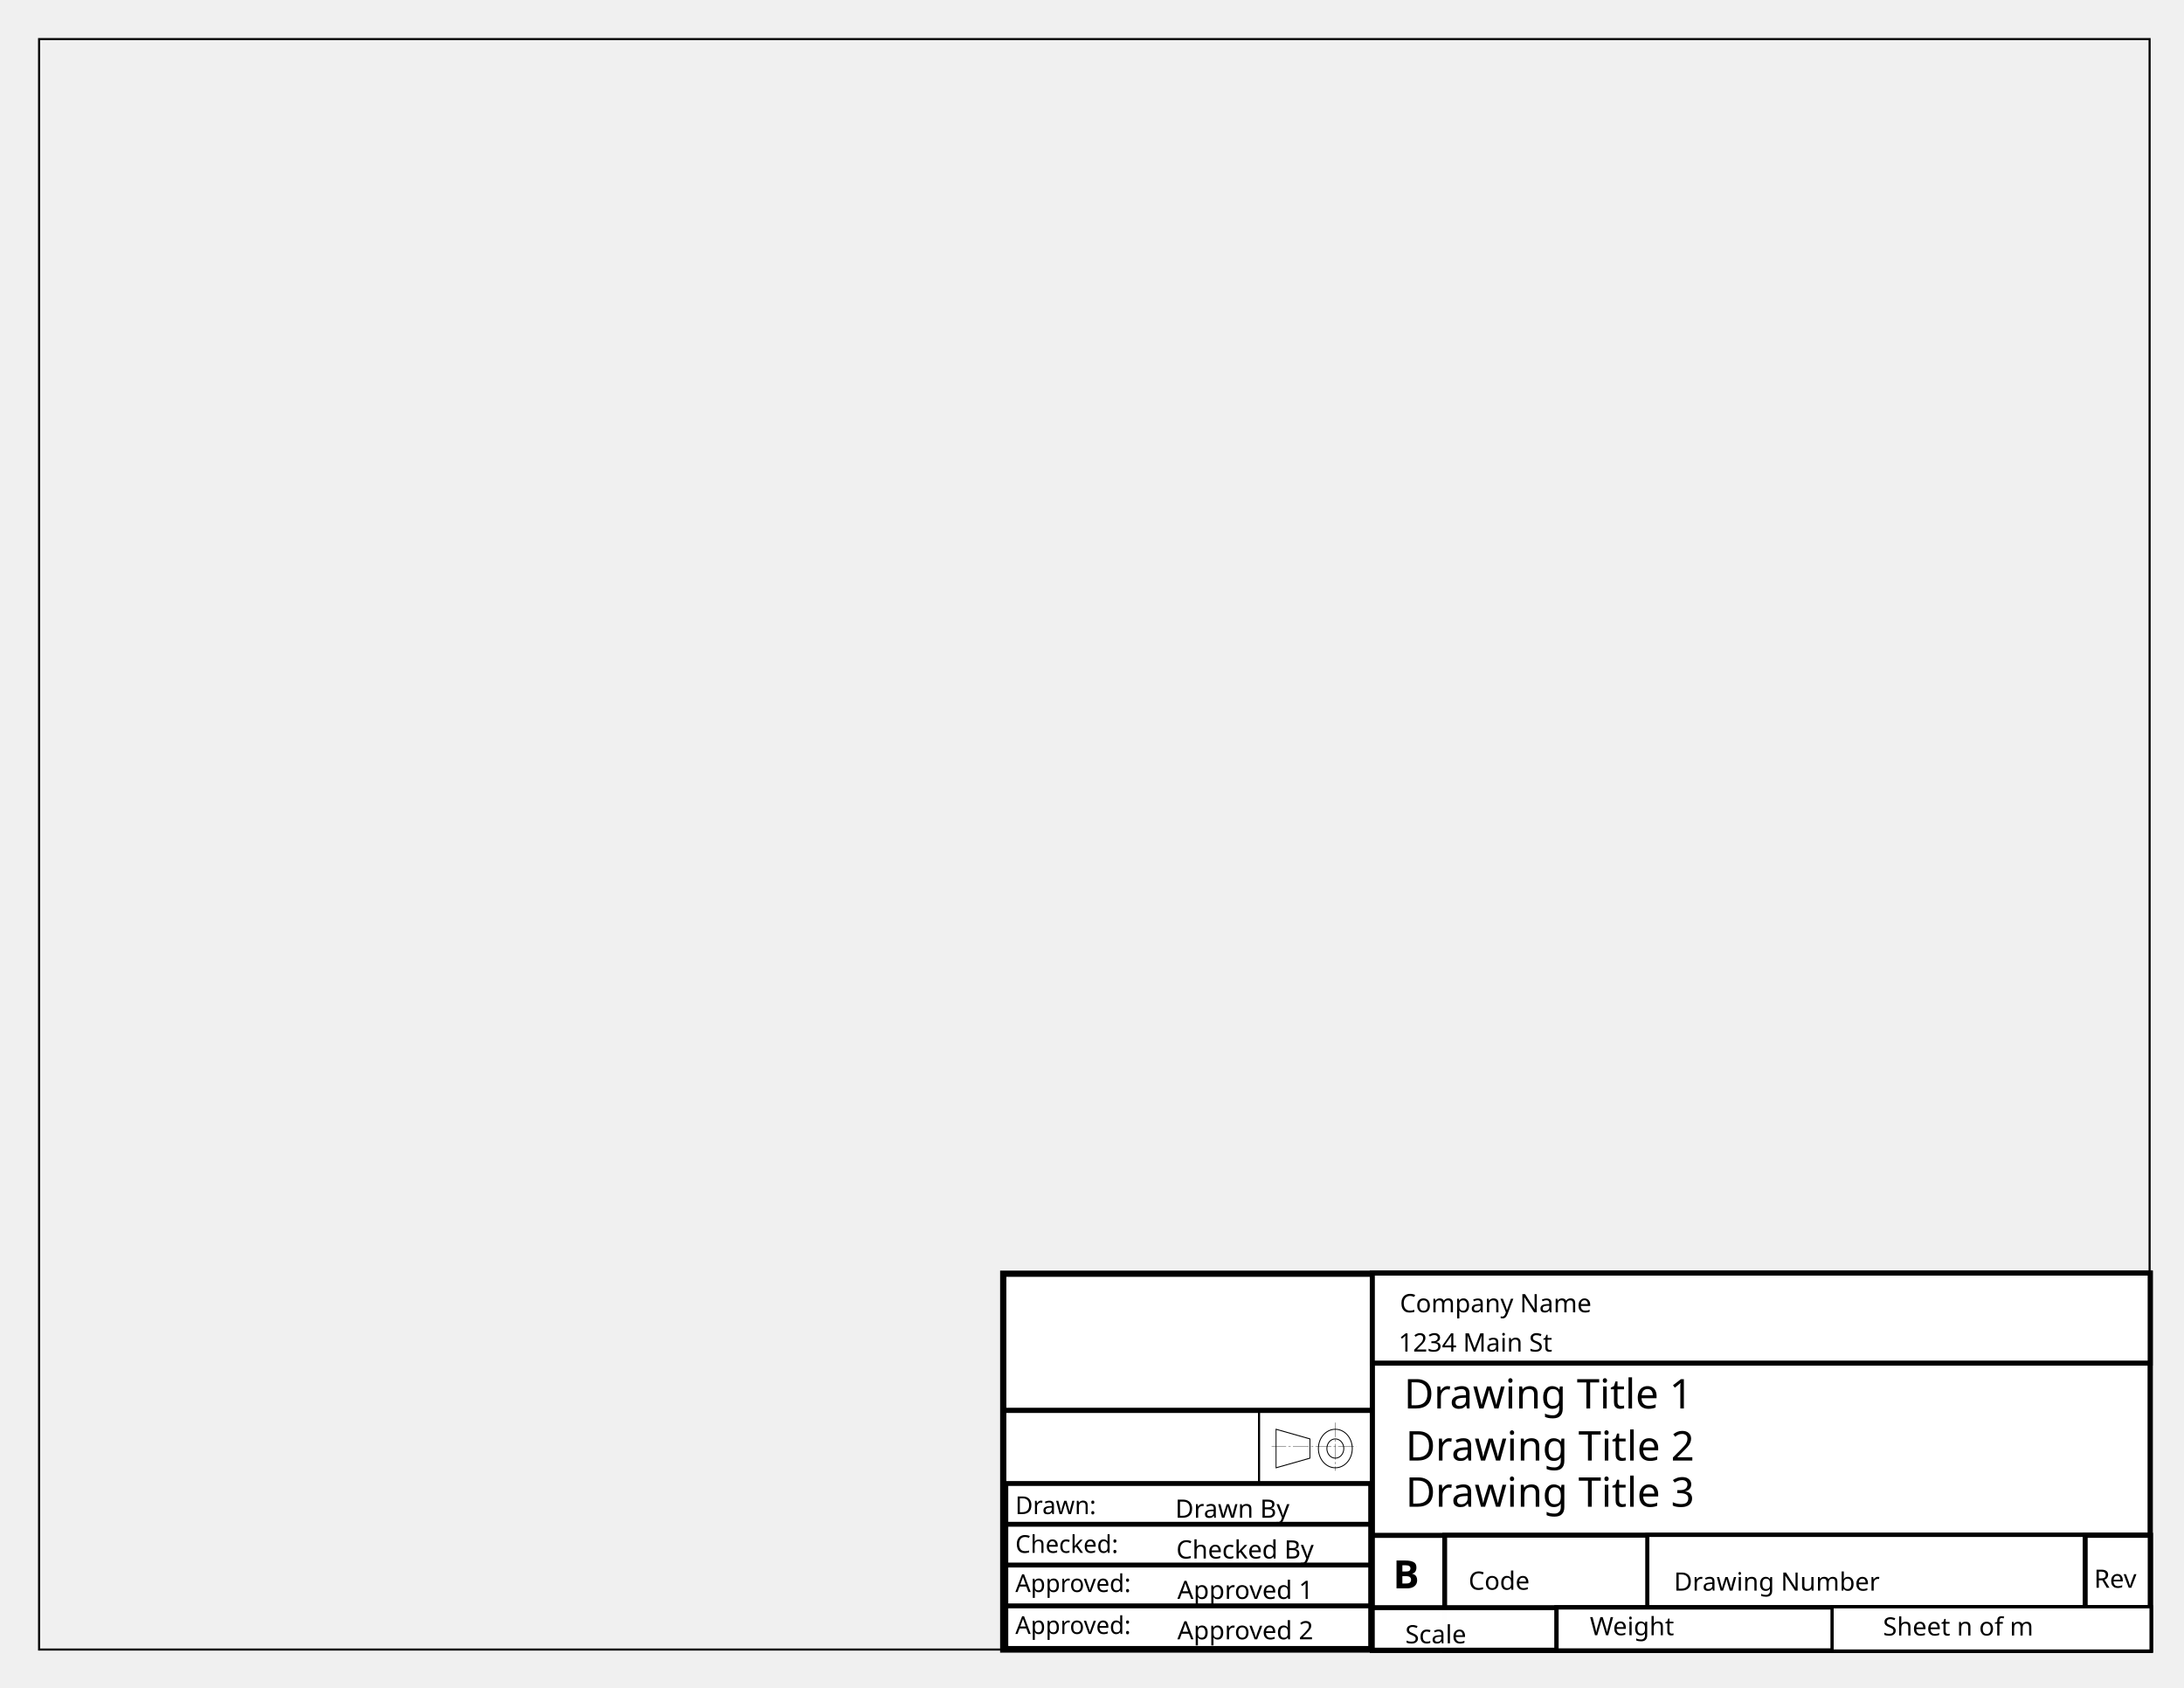
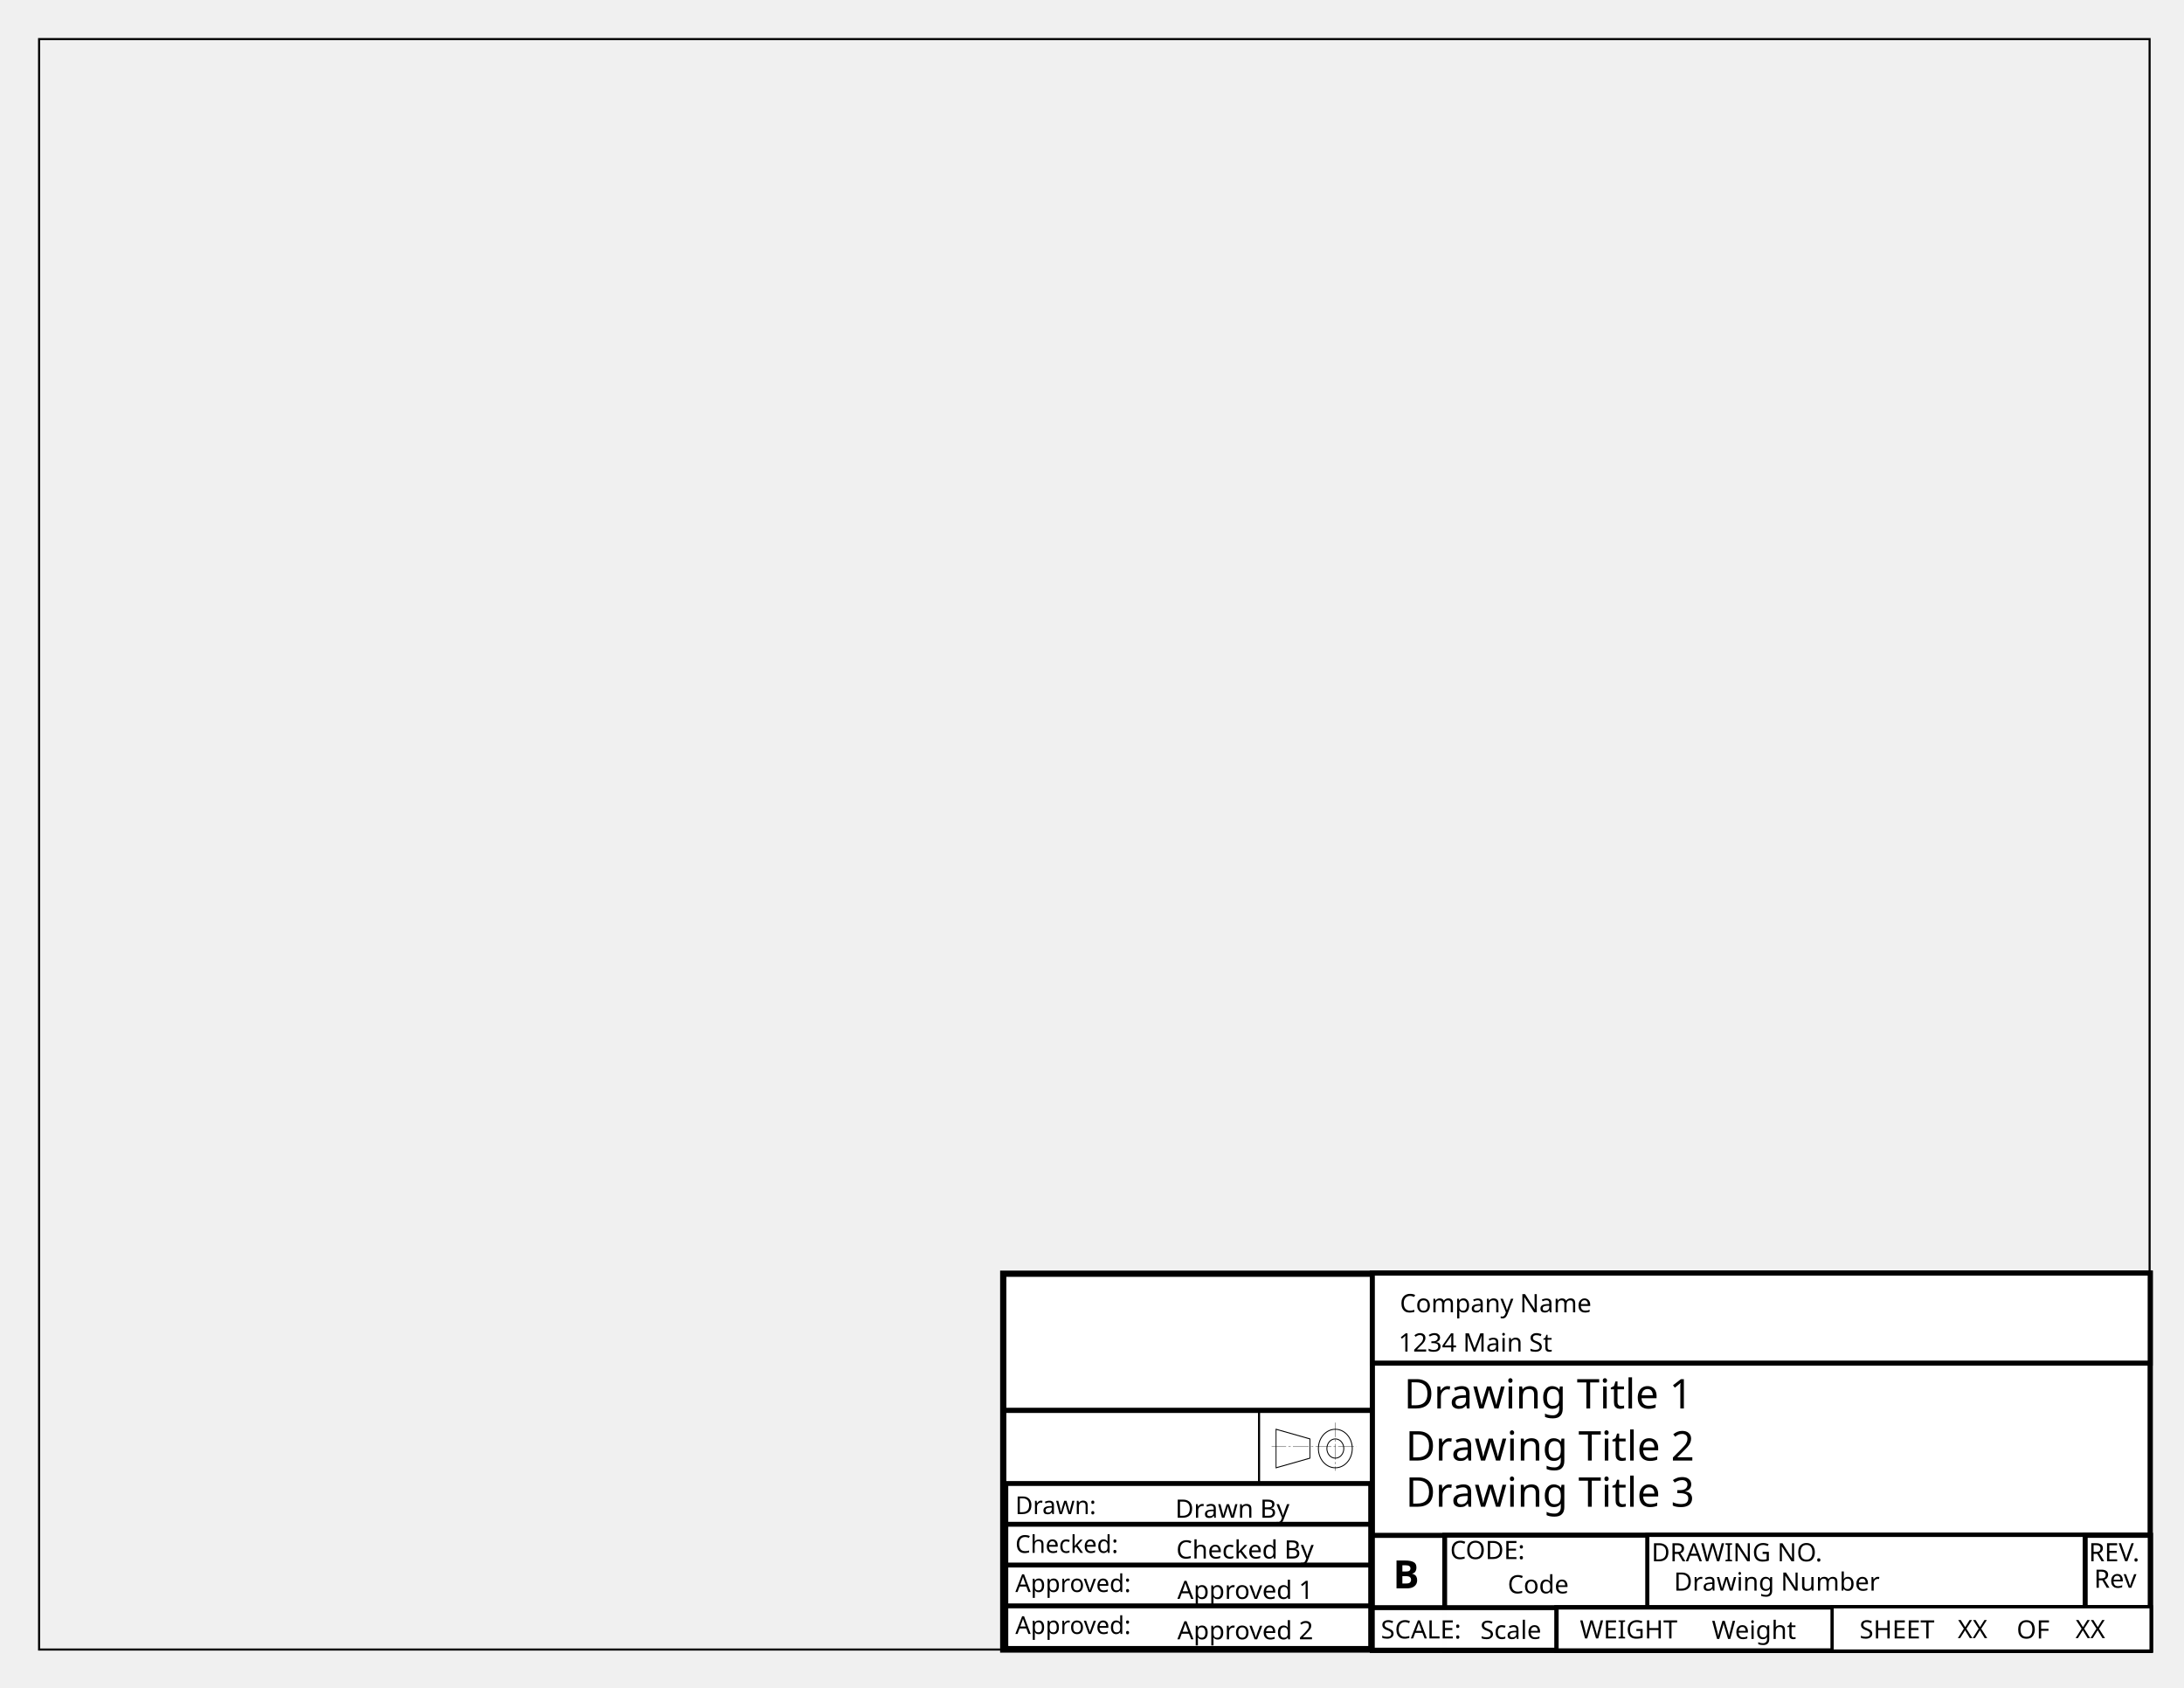
<svg xmlns="http://www.w3.org/2000/svg" xmlns:ns1="http://www.freecadweb.org/wiki/index.php?title=Svg_Namespace" id="svg1061" version="1.1" viewBox="0 0 279.4 215.9" height="8.5in" width="11in">
  <defs id="defs1055" />
  <rect style="fill:none;fill-opacity:0;stroke:#000000;stroke-width:0.265" id="rect762" width="270" height="206" x="5" y="5" />
  <rect y="162.926" x="128.344" height="48.074" width="146.656" id="rect2985" style="color:#000000;display:inline;overflow:visible;visibility:visible;fill:#ffffff;fill-opacity:0.996;fill-rule:nonzero;stroke:#000000;stroke-width:0.798;stroke-linecap:round;stroke-linejoin:miter;stroke-miterlimit:4;stroke-dasharray:none;stroke-dashoffset:0;stroke-opacity:1;marker:none;enable-background:accumulate" />
  <rect y="162.855" x="175.568" height="48.216" width="99.501" id="rect3757" style="color:#000000;display:inline;overflow:visible;visibility:visible;fill:#ffffff;fill-opacity:0.996;fill-rule:nonzero;stroke:#000000;stroke-width:0.658;stroke-linecap:round;stroke-linejoin:miter;stroke-miterlimit:4;stroke-dasharray:none;stroke-dashoffset:0;stroke-opacity:1;marker:none;enable-background:accumulate" />
  <rect y="162.848" x="175.561" height="11.518" width="99.514" id="rect3767" style="color:#000000;display:inline;overflow:visible;visibility:visible;fill:#ffffff;fill-opacity:0.996;fill-rule:nonzero;stroke:#000000;stroke-width:0.645;stroke-linecap:round;stroke-linejoin:miter;stroke-miterlimit:4;stroke-dasharray:none;stroke-dashoffset:0;stroke-opacity:1;marker:none;enable-background:accumulate" />
  <rect style="color:#000000;display:inline;overflow:visible;visibility:visible;fill:#ffffff;fill-opacity:0.996;fill-rule:nonzero;stroke:#000000;stroke-width:0.649;stroke-linecap:round;stroke-linejoin:miter;stroke-miterlimit:4;stroke-dasharray:none;stroke-dashoffset:0;stroke-opacity:1;marker:none;enable-background:accumulate" id="rect3868" width="99.51" height="14.677" x="175.563" y="196.399" />
  <rect y="196.384" x="184.821" height="14.708" width="90.267" id="rect3765" style="color:#000000;display:inline;overflow:visible;visibility:visible;fill:#ffffff;fill-opacity:0.996;fill-rule:nonzero;stroke:#000000;stroke-width:0.618;stroke-linecap:round;stroke-linejoin:miter;stroke-miterlimit:4;stroke-dasharray:none;stroke-dashoffset:0;stroke-opacity:1;marker:none;enable-background:accumulate" />
  <rect y="196.336" x="210.739" height="14.804" width="64.396" id="rect3870" style="color:#000000;display:inline;overflow:visible;visibility:visible;fill:#ffffff;fill-opacity:0.996;fill-rule:nonzero;stroke:#000000;stroke-width:0.524;stroke-linecap:round;stroke-linejoin:miter;stroke-miterlimit:4;stroke-dasharray:none;stroke-dashoffset:0;stroke-opacity:1;marker:none;enable-background:accumulate" />
  <rect style="color:#000000;display:inline;overflow:visible;visibility:visible;fill:#ffffff;fill-opacity:0.996;fill-rule:nonzero;stroke:#000000;stroke-width:0.639;stroke-linecap:round;stroke-linejoin:miter;stroke-miterlimit:4;stroke-dasharray:none;stroke-dashoffset:0;stroke-opacity:1;marker:none;enable-background:accumulate" id="rect3872" width="8.32" height="14.687" x="266.758" y="196.394" />
  <rect style="color:#000000;display:inline;overflow:visible;visibility:visible;fill:#ffffff;fill-opacity:0.996;fill-rule:nonzero;stroke:#000000;stroke-width:0.634;stroke-linecap:round;stroke-linejoin:miter;stroke-miterlimit:4;stroke-dasharray:none;stroke-dashoffset:0;stroke-opacity:1;marker:none;enable-background:accumulate" id="rect3864" width="99.525" height="5.442" x="175.556" y="205.641" />
  <rect y="205.603" x="199.118" height="5.52" width="76" id="rect3763" style="color:#000000;display:inline;overflow:visible;visibility:visible;fill:#ffffff;fill-opacity:0.996;fill-rule:nonzero;stroke:#000000;stroke-width:0.558;stroke-linecap:round;stroke-linejoin:miter;stroke-miterlimit:4;stroke-dasharray:none;stroke-dashoffset:0;stroke-opacity:1;marker:none;enable-background:accumulate" />
  <rect y="205.53" x="234.378" height="5.666" width="40.811" id="rect3866" style="color:#000000;display:inline;overflow:visible;visibility:visible;fill:#ffffff;fill-opacity:0.996;fill-rule:nonzero;stroke:#000000;stroke-width:0.414;stroke-linecap:round;stroke-linejoin:miter;stroke-miterlimit:4;stroke-dasharray:none;stroke-dashoffset:0;stroke-opacity:1;marker:none;enable-background:accumulate" />
  <path id="path5183" d="M 175.395,180.406 H 128.392" style="fill:none;stroke:#000000;stroke-width:0.665;stroke-linecap:butt;stroke-linejoin:miter;stroke-miterlimit:4;stroke-dasharray:none;stroke-opacity:1" />
  <path id="path5185" d="m 161.071,180.55 v 9.056" style="fill:none;stroke:#000000;stroke-width:0.266;stroke-linecap:butt;stroke-linejoin:miter;stroke-miterlimit:4;stroke-dasharray:none;stroke-opacity:1" />
  <rect style="color:#000000;display:inline;overflow:visible;visibility:visible;fill:#ffffff;fill-opacity:0.996;fill-rule:nonzero;stroke:#000000;stroke-width:0.625;stroke-linecap:round;stroke-linejoin:miter;stroke-miterlimit:4;stroke-dasharray:none;stroke-dashoffset:0;stroke-opacity:1;marker:none;enable-background:accumulate" id="rect5966" width="46.677" height="5.451" x="128.675" y="189.759" />
  <rect y="194.976" x="128.675" height="5.451" width="46.677" id="rect6005" style="color:#000000;display:inline;overflow:visible;visibility:visible;fill:#ffffff;fill-opacity:0.996;fill-rule:nonzero;stroke:#000000;stroke-width:0.625;stroke-linecap:round;stroke-linejoin:miter;stroke-miterlimit:4;stroke-dasharray:none;stroke-dashoffset:0;stroke-opacity:1;marker:none;enable-background:accumulate" />
  <rect style="color:#000000;display:inline;overflow:visible;visibility:visible;fill:#ffffff;fill-opacity:0.996;fill-rule:nonzero;stroke:#000000;stroke-width:0.625;stroke-linecap:round;stroke-linejoin:miter;stroke-miterlimit:4;stroke-dasharray:none;stroke-dashoffset:0;stroke-opacity:1;marker:none;enable-background:accumulate" id="rect6007" width="46.677" height="5.451" x="128.675" y="200.194" />
  <rect y="205.412" x="128.675" height="5.451" width="46.677" id="rect6009" style="color:#000000;display:inline;overflow:visible;visibility:visible;fill:#ffffff;fill-opacity:0.996;fill-rule:nonzero;stroke:#000000;stroke-width:0.625;stroke-linecap:round;stroke-linejoin:miter;stroke-miterlimit:4;stroke-dasharray:none;stroke-dashoffset:0;stroke-opacity:1;marker:none;enable-background:accumulate" />
  <line x1="162.681" y1="185.05" x2="173.516" y2="185.05" id="line5117" style="stroke:#404040;stroke-width:0.058;stroke-dasharray:2.022, 0.289, 0.289, 0.289;stroke-dashoffset:17.5" />
  <line x1="170.807" y1="181.97" x2="170.807" y2="188.13" id="line5119" style="stroke:#404040;stroke-width:0.058;stroke-dasharray:2.022, 0.289, 0.289, 0.289;stroke-dashoffset:17.5" />
  <polygon transform="matrix(0.05417425,0,0,0.06159218,162.7042,182.2089)" points="10,90 10,10 90,30 90,70 " id="polygon5123" style="fill:none;stroke:#000000;stroke-width:2" />
  <ellipse cx="170.83" cy="185.288" id="circle5125" style="fill:none;stroke:#000000;stroke-width:0.116" rx="1.083" ry="1.232" />
  <ellipse cx="170.83" cy="185.288" id="circle5127" style="fill:none;stroke:#000000;stroke-width:0.116" rx="2.167" ry="2.464" />
  <text transform="scale(0.987829,1.012321)" style="font-style:normal;font-variant:normal;font-weight:normal;font-stretch:normal;font-size:3.114px;line-height:0%;font-family:sans-serif;-inkscape-font-specification:sans-serif;text-align:start;letter-spacing:0px;word-spacing:0px;writing-mode:lr-tb;text-anchor:start;fill:#000000;fill-opacity:1;stroke:none" x="131.497" y="191.312" id="text3332">
    <tspan id="tspan3334" x="131.497" y="191.312">Drawn:</tspan>
  </text>
  <text transform="scale(0.987829,1.012321)" id="text3348" y="196.214" x="131.497" style="font-style:normal;font-variant:normal;font-weight:normal;font-stretch:normal;font-size:3.114px;line-height:0%;font-family:sans-serif;-inkscape-font-specification:Sans;text-align:start;letter-spacing:0px;word-spacing:0px;writing-mode:lr-tb;text-anchor:start;fill:#000000;fill-opacity:1;stroke:none">
    <tspan style="font-family:sans-serif" y="196.214" x="131.497" id="tspan3350">Checked:</tspan>
  </text>
  <text transform="scale(0.987829,1.012321)" style="font-style:normal;font-variant:normal;font-weight:normal;font-stretch:normal;font-size:3.114px;line-height:0%;font-family:sans-serif;-inkscape-font-specification:Sans;text-align:start;letter-spacing:0px;word-spacing:0px;writing-mode:lr-tb;text-anchor:start;fill:#000000;fill-opacity:1;stroke:none" x="131.497" y="201.163" id="text3364">
    <tspan style="font-family:sans-serif" id="tspan3366" x="131.497" y="201.163">Approved:</tspan>
  </text>
  <text transform="scale(0.987829,1.012321)" id="text3380" y="206.461" x="131.497" style="font-style:normal;font-variant:normal;font-weight:normal;font-stretch:normal;font-size:3.114px;line-height:0%;font-family:sans-serif;-inkscape-font-specification:Sans;text-align:start;letter-spacing:0px;word-spacing:0px;writing-mode:lr-tb;text-anchor:start;fill:#000000;fill-opacity:1;stroke:none">
    <tspan style="font-family:sans-serif" y="206.461" x="131.497" id="tspan3382">Approved:</tspan>
  </text>
  <text ns1:editable="CompanyName" id="BlockACompany" y="167.862" x="179.082" style="color:#000000;font-style:normal;font-variant:normal;font-weight:normal;font-stretch:normal;font-size:3.244px;line-height:0%;font-family:sans-serif;-inkscape-font-specification:sans-serif;text-align:start;writing-mode:lr-tb;text-anchor:start;display:inline;overflow:visible;visibility:visible;fill:#000000;fill-opacity:1;fill-rule:evenodd;marker:none;enable-background:accumulate">
    <tspan y="167.862" x="179.082" id="tspan6595">Company Name</tspan>
  </text>
  <text ns1:editable="CompanyAddress" id="BlockAAddress" y="172.882" x="178.907" style="color:#000000;font-style:normal;font-variant:normal;font-weight:normal;font-stretch:normal;font-size:3.244px;line-height:0%;font-family:sans-serif;-inkscape-font-specification:sans-serif;text-align:start;writing-mode:lr-tb;text-anchor:start;display:inline;overflow:visible;visibility:visible;fill:#000000;fill-opacity:1;fill-rule:evenodd;marker:none;enable-background:accumulate">
    <tspan y="172.882" x="178.907" id="tspan6603">1234 Main St</tspan>
  </text>
  <text ns1:editable="DrawingTitle1" id="BlockB Title1" style="font-style:normal;font-variant:normal;font-weight:normal;font-stretch:normal;font-size:5.242px;line-height:0%;font-family:sans-serif;-inkscape-font-specification:Sans;text-align:start;letter-spacing:0px;word-spacing:0px;writing-mode:lr-tb;text-anchor:start;fill:#000000;fill-opacity:1;stroke:none" y="180.161" x="179.597">
    <tspan id="tspan4467">Drawing Title 1</tspan>
  </text>
  <text ns1:editable="DrawingTitle2" id="BlockBTitle2" y="186.831" x="179.803" style="font-style:normal;font-variant:normal;font-weight:normal;font-stretch:normal;font-size:5.242px;line-height:0%;font-family:sans;-inkscape-font-specification:sans;text-align:start;letter-spacing:0px;word-spacing:0px;writing-mode:lr-tb;text-anchor:start;fill:#000000;fill-opacity:1;stroke:none">
    <tspan y="186.831" x="179.803" id="tspan3762-4">Drawing Title 2</tspan>
  </text>
  <text ns1:editable="DrawingTitle3" id="BlockB Title3" y="192.734" x="179.803" style="font-style:normal;font-variant:normal;font-weight:normal;font-stretch:normal;font-size:5.242px;line-height:0%;font-family:sans;-inkscape-font-specification:sans;text-align:start;letter-spacing:0px;word-spacing:0px;writing-mode:lr-tb;text-anchor:start;fill:#000000;fill-opacity:1;stroke:none">
    <tspan y="192.734" x="179.803" id="tspan3766-5">Drawing Title 3</tspan>
  </text>
  <text ns1:editable="DrawingNumber" id="BlockC DrawingNumber" y="203.464" x="214.147" style="color:#000000;font-style:normal;font-variant:normal;font-weight:normal;font-stretch:normal;font-size:3.24px;line-height:0%;font-family:sans-serif;-inkscape-font-specification:Sans;text-indent:0;text-align:start;text-decoration:none;text-decoration-line:none;letter-spacing:0px;word-spacing:0px;text-transform:none;writing-mode:lr-tb;direction:ltr;baseline-shift:baseline;text-anchor:start;display:inline;overflow:visible;visibility:visible;fill:#000000;fill-opacity:1;fill-rule:nonzero;stroke:none;stroke-width:1px;marker:none;enable-background:accumulate">
    <tspan y="203.464" x="214.147" id="tspan3792-9">Drawing Number</tspan>
  </text>
  <text ns1:editable="Revision" id="BlockD Revision" y="203.095" x="267.897" style="color:#000000;font-style:normal;font-variant:normal;font-weight:normal;font-stretch:normal;font-size:3.24px;line-height:0%;font-family:sans-serif;-inkscape-font-specification:Sans;text-indent:0;text-align:start;text-decoration:none;text-decoration-line:none;letter-spacing:0px;word-spacing:0px;text-transform:none;writing-mode:lr-tb;direction:ltr;baseline-shift:baseline;text-anchor:start;display:inline;overflow:visible;visibility:visible;fill:#000000;fill-opacity:1;fill-rule:nonzero;stroke:none;stroke-width:1px;marker:none;enable-background:accumulate">
    <tspan y="203.095" x="267.897" id="tspan3796-0">Rev</tspan>
  </text>
  <text ns1:editable="DrawnBy" id="BlockE DrawnBy" y="194.139" x="150.351" style="color:#000000;font-style:normal;font-variant:normal;font-weight:normal;font-stretch:normal;font-size:3.24px;line-height:0%;font-family:sans-serif;-inkscape-font-specification:sans-serif;text-align:start;writing-mode:lr-tb;text-anchor:start;display:inline;overflow:visible;visibility:visible;fill:#000000;fill-opacity:1;fill-rule:evenodd;stroke:none;stroke-width:1;stroke-linecap:round;stroke-linejoin:round;stroke-miterlimit:4;stroke-dasharray:none;stroke-dashoffset:2;stroke-opacity:1;marker:none;enable-background:accumulate">
    <tspan y="194.139" x="150.351" id="tspan6969">Drawn By</tspan>
  </text>
  <text ns1:editable="CheckedBy" id="BlockE CheckedBy" y="199.353" x="150.475" style="color:#000000;font-style:normal;font-variant:normal;font-weight:normal;font-stretch:normal;font-size:3.24px;line-height:0%;font-family:sans;-inkscape-font-specification:sans;text-align:start;writing-mode:lr-tb;text-anchor:start;display:inline;overflow:visible;visibility:visible;fill:#000000;fill-opacity:1;fill-rule:evenodd;marker:none;enable-background:accumulate">
    <tspan y="199.353" x="150.475" id="tspan6973">Checked By</tspan>
  </text>
  <text ns1:editable="Approved1" id="BlockE Approved1" y="204.522" x="150.618" style="color:#000000;font-style:normal;font-variant:normal;font-weight:normal;font-stretch:normal;font-size:3.24px;line-height:0%;font-family:sans;-inkscape-font-specification:sans;text-align:start;writing-mode:lr-tb;text-anchor:start;display:inline;overflow:visible;visibility:visible;fill:#000000;fill-opacity:1;fill-rule:evenodd;marker:none;enable-background:accumulate">
    <tspan y="204.522" x="150.618" id="tspan6977">Approved 1</tspan>
  </text>
  <text ns1:editable="Approved2" id="BlockE Approved2" y="209.691" x="150.618" style="color:#000000;font-style:normal;font-variant:normal;font-weight:normal;font-stretch:normal;font-size:3.24px;line-height:0%;font-family:sans;-inkscape-font-specification:sans;text-align:start;writing-mode:lr-tb;text-anchor:start;display:inline;overflow:visible;visibility:visible;fill:#000000;fill-opacity:1;fill-rule:evenodd;marker:none;enable-background:accumulate">
    <tspan y="209.691" x="150.618" id="tspan6981">Approved 2</tspan>
  </text>
-   <text ns1:editable="Scale" id="BlockH Scale" y="210.205" x="179.777" style="font-style:normal;font-variant:normal;font-weight:normal;font-stretch:normal;font-size:3.24px;line-height:0%;font-family:sans-serif;-inkscape-font-specification:Sans;text-align:start;letter-spacing:0px;word-spacing:0px;writing-mode:lr-tb;text-anchor:start;fill:#000000;fill-opacity:1;stroke:none">
-     <tspan y="210.205" x="179.777" id="tspan3770-2">Scale</tspan>
+   <text ns1:editable="Scale" id="BlockH Scale" y="209.643" x="189.375" style="font-style:normal;font-variant:normal;font-weight:normal;font-stretch:normal;font-size:3.24px;line-height:0%;font-family:sans-serif;-inkscape-font-specification:Sans;text-align:start;letter-spacing:0px;word-spacing:0px;writing-mode:lr-tb;text-anchor:start;fill:#000000;fill-opacity:1;stroke:none">
+     <tspan y="209.643" x="189.375" id="tspan3770-2">Scale</tspan>
  </text>
-   <text ns1:editable="Code" id="BlockI Code" y="203.346" x="187.87" style="color:#000000;font-style:normal;font-variant:normal;font-weight:normal;font-stretch:normal;font-size:3.24px;line-height:0%;font-family:sans-serif;-inkscape-font-specification:Sans;text-indent:0;text-align:start;text-decoration:none;text-decoration-line:none;letter-spacing:0px;word-spacing:0px;text-transform:none;writing-mode:lr-tb;direction:ltr;baseline-shift:baseline;text-anchor:start;display:inline;overflow:visible;visibility:visible;fill:#000000;fill-opacity:1;fill-rule:nonzero;stroke:none;stroke-width:1px;marker:none;enable-background:accumulate">
-     <tspan y="203.346" x="187.87" id="tspan3788-7">Code</tspan>
+   <text ns1:editable="Code" id="BlockI Code" y="203.813" x="192.874" style="color:#000000;font-style:normal;font-variant:normal;font-weight:normal;font-stretch:normal;font-size:3.24px;line-height:0%;font-family:sans-serif;-inkscape-font-specification:Sans;text-indent:0;text-align:start;text-decoration:none;text-decoration-line:none;letter-spacing:0px;word-spacing:0px;text-transform:none;writing-mode:lr-tb;direction:ltr;baseline-shift:baseline;text-anchor:start;display:inline;overflow:visible;visibility:visible;fill:#000000;fill-opacity:1;fill-rule:nonzero;stroke:none;stroke-width:1px;marker:none;enable-background:accumulate">
+     <tspan y="203.813" x="192.874" id="tspan3788-7">Code</tspan>
+   </text>
+   <text ns1:editable="Code" id="BlockI Code-0" y="199.426" x="185.512" style="color:#000000;font-style:normal;font-variant:normal;font-weight:normal;font-stretch:normal;font-size:3.24px;line-height:0%;font-family:sans-serif;-inkscape-font-specification:Sans;text-indent:0;text-align:start;text-decoration:none;text-decoration-line:none;letter-spacing:0px;word-spacing:0px;text-transform:none;writing-mode:lr-tb;direction:ltr;baseline-shift:baseline;text-anchor:start;display:inline;overflow:visible;visibility:visible;fill:#000000;fill-opacity:1;fill-rule:nonzero;stroke:none;stroke-width:1px;marker:none;enable-background:accumulate">
+     <tspan y="199.426" x="185.512" id="tspan3788-7-0">CODE:</tspan>
  </text>
  <text id="BlockJ Size" y="203.176" x="178.203" style="font-style:normal;font-variant:normal;font-weight:bold;font-stretch:normal;font-size:5px;line-height:0%;font-family:sans-serif;-inkscape-font-specification:'Sans Bold';text-align:start;letter-spacing:0px;word-spacing:0px;writing-mode:lr-tb;text-anchor:start;fill:#000000;fill-opacity:1;stroke:none">
    <tspan y="203.176" x="178.203" id="tspan3784">B</tspan>
  </text>
-   <text ns1:editable="Weight" id="BlockK Weight" y="209.168" x="203.394" style="font-style:normal;font-variant:normal;font-weight:normal;font-stretch:normal;font-size:3.24px;line-height:0%;font-family:sans-serif;-inkscape-font-specification:Sans;text-align:start;letter-spacing:0px;word-spacing:0px;writing-mode:lr-tb;text-anchor:start;fill:#000000;fill-opacity:1;stroke:none">
-     <tspan y="209.168" x="203.394" id="tspan3774-9">Weight</tspan>
+   <text ns1:editable="Weight" id="BlockK Weight" y="209.643" x="219.008" style="font-style:normal;font-variant:normal;font-weight:normal;font-stretch:normal;font-size:3.24px;line-height:0%;font-family:sans-serif;-inkscape-font-specification:Sans;text-align:start;letter-spacing:0px;word-spacing:0px;writing-mode:lr-tb;text-anchor:start;fill:#000000;fill-opacity:1;stroke:none">
+     <tspan y="209.643" x="219.008" id="tspan3774-9">Weight</tspan>
  </text>
-   <text ns1:editable="Sheet" id="BlockL Sheet" y="209.205" x="240.893" style="font-style:normal;font-variant:normal;font-weight:normal;font-stretch:normal;font-size:3.24px;line-height:0%;font-family:sans-serif;-inkscape-font-specification:Sans;text-align:start;letter-spacing:0px;word-spacing:0px;writing-mode:lr-tb;text-anchor:start;fill:#000000;fill-opacity:1;stroke:none">
-     <tspan y="209.205" x="240.893" id="tspan3780-0">Sheet n of m</tspan>
+   <text id="BlockL Sheet" y="209.58" x="237.893" style="font-style:normal;font-variant:normal;font-weight:normal;font-stretch:normal;font-size:3.24px;line-height:0%;font-family:sans-serif;-inkscape-font-specification:Sans;text-align:start;letter-spacing:0px;word-spacing:0px;writing-mode:lr-tb;text-anchor:start;fill:#000000;fill-opacity:1;stroke:none">
+     <tspan y="209.58" x="237.893" id="tspan3780-0">SHEET</tspan>
+   </text>
+   <text ns1:editable="Scale" id="BlockH Scale-3" y="209.58" x="176.657" style="font-style:normal;font-variant:normal;font-weight:normal;font-stretch:normal;font-size:3.24px;line-height:0%;font-family:sans-serif;-inkscape-font-specification:Sans;text-align:start;letter-spacing:0px;word-spacing:0px;writing-mode:lr-tb;text-anchor:start;fill:#000000;fill-opacity:1;stroke:none">
+     <tspan y="209.58" x="176.657" id="tspan3770-2-4">SCALE:</tspan>
+   </text>
+   <text ns1:editable="Weight" id="BlockK Weight-2" y="209.58" x="202.118" style="font-style:normal;font-variant:normal;font-weight:normal;font-stretch:normal;font-size:3.24px;line-height:0%;font-family:sans-serif;-inkscape-font-specification:Sans;text-align:start;letter-spacing:0px;word-spacing:0px;writing-mode:lr-tb;text-anchor:start;fill:#000000;fill-opacity:1;stroke:none">
+     <tspan y="209.58" x="202.118" id="tspan3774-9-7">WEIGHT</tspan>
+   </text>
+   <text ns1:editable="DrawingNumber" id="BlockC DrawingNumber-6" y="199.716" x="211.28" style="color:#000000;font-style:normal;font-variant:normal;font-weight:normal;font-stretch:normal;font-size:3.24px;line-height:0%;font-family:sans-serif;-inkscape-font-specification:Sans;text-indent:0;text-align:start;text-decoration:none;text-decoration-line:none;letter-spacing:0px;word-spacing:0px;text-transform:none;writing-mode:lr-tb;direction:ltr;baseline-shift:baseline;text-anchor:start;display:inline;overflow:visible;visibility:visible;fill:#000000;fill-opacity:1;fill-rule:nonzero;stroke:none;stroke-width:1px;marker:none;enable-background:accumulate">
+     <tspan y="199.716" x="211.28" id="tspan3792-9-4">DRAWING NO.</tspan>
+   </text>
+   <text ns1:editable="Sheet" id="BlockL Sheet-5" y="209.537" x="250.455" style="font-style:normal;font-variant:normal;font-weight:normal;font-stretch:normal;font-size:3.24px;line-height:0%;font-family:sans-serif;-inkscape-font-specification:Sans;text-align:start;letter-spacing:0px;word-spacing:0px;writing-mode:lr-tb;text-anchor:start;fill:#000000;fill-opacity:1;stroke:none">
+     <tspan y="209.537" x="250.455" id="tspan3780-0-0">XX</tspan>
+   </text>
+   <text id="BlockL Sheet-5-5" y="209.586" x="257.983" style="font-style:normal;font-variant:normal;font-weight:normal;font-stretch:normal;font-size:3.24px;line-height:0%;font-family:sans-serif;-inkscape-font-specification:Sans;text-align:start;letter-spacing:0px;word-spacing:0px;writing-mode:lr-tb;text-anchor:start;fill:#000000;fill-opacity:1;stroke:none">
+     <tspan y="209.586" x="257.983" id="tspan3780-0-0-1">OF</tspan>
+   </text>
+   <text ns1:editable="Sheet" id="BlockL Sheet-5-59" y="209.537" x="265.521" style="font-style:normal;font-variant:normal;font-weight:normal;font-stretch:normal;font-size:3.24px;line-height:0%;font-family:sans-serif;-inkscape-font-specification:Sans;text-align:start;letter-spacing:0px;word-spacing:0px;writing-mode:lr-tb;text-anchor:start;fill:#000000;fill-opacity:1;stroke:none">
+     <tspan y="209.537" x="265.521" id="tspan3780-0-0-14">XX</tspan>
+   </text>
+   <text ns1:editable="Revision" id="BlockD Revision-4" y="199.711" x="267.226" style="color:#000000;font-style:normal;font-variant:normal;font-weight:normal;font-stretch:normal;font-size:3.24px;line-height:0%;font-family:sans-serif;-inkscape-font-specification:Sans;text-indent:0;text-align:start;text-decoration:none;text-decoration-line:none;letter-spacing:0px;word-spacing:0px;text-transform:none;writing-mode:lr-tb;direction:ltr;baseline-shift:baseline;text-anchor:start;display:inline;overflow:visible;visibility:visible;fill:#000000;fill-opacity:1;fill-rule:nonzero;stroke:none;stroke-width:1px;marker:none;enable-background:accumulate">
+     <tspan y="199.711" x="267.226" id="tspan3796-0-4">REV.</tspan>
  </text>
</svg>
